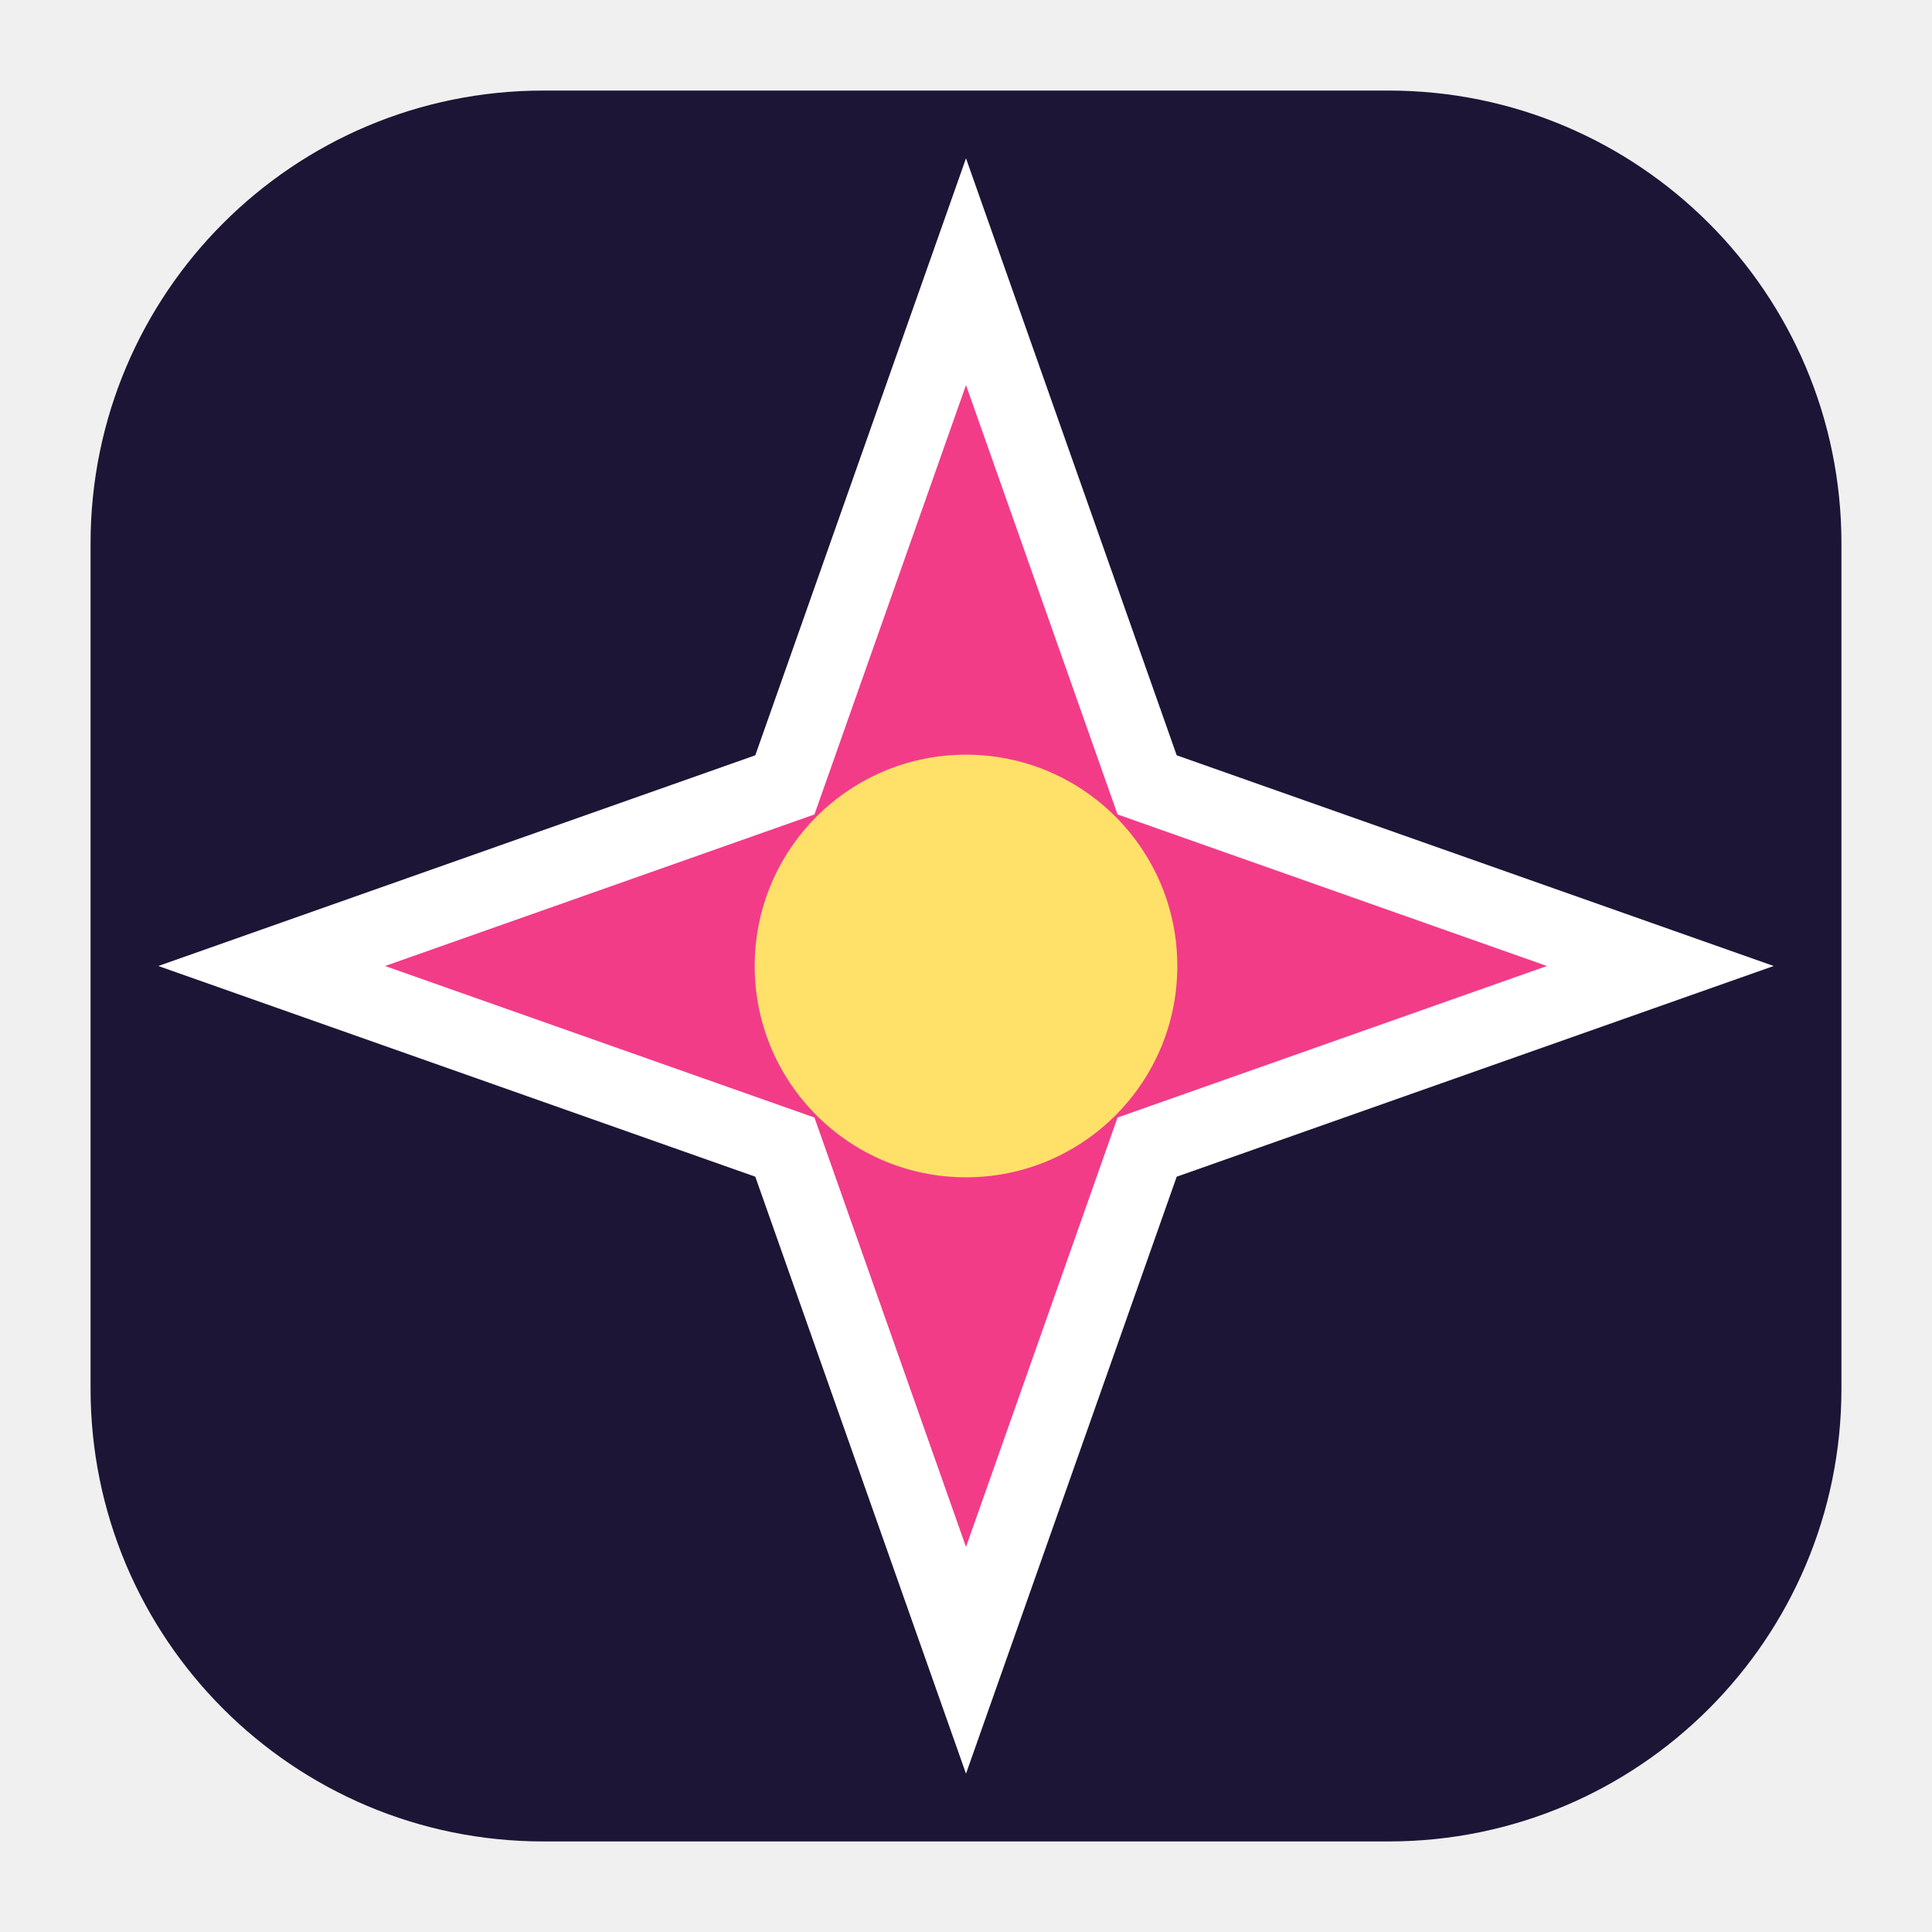
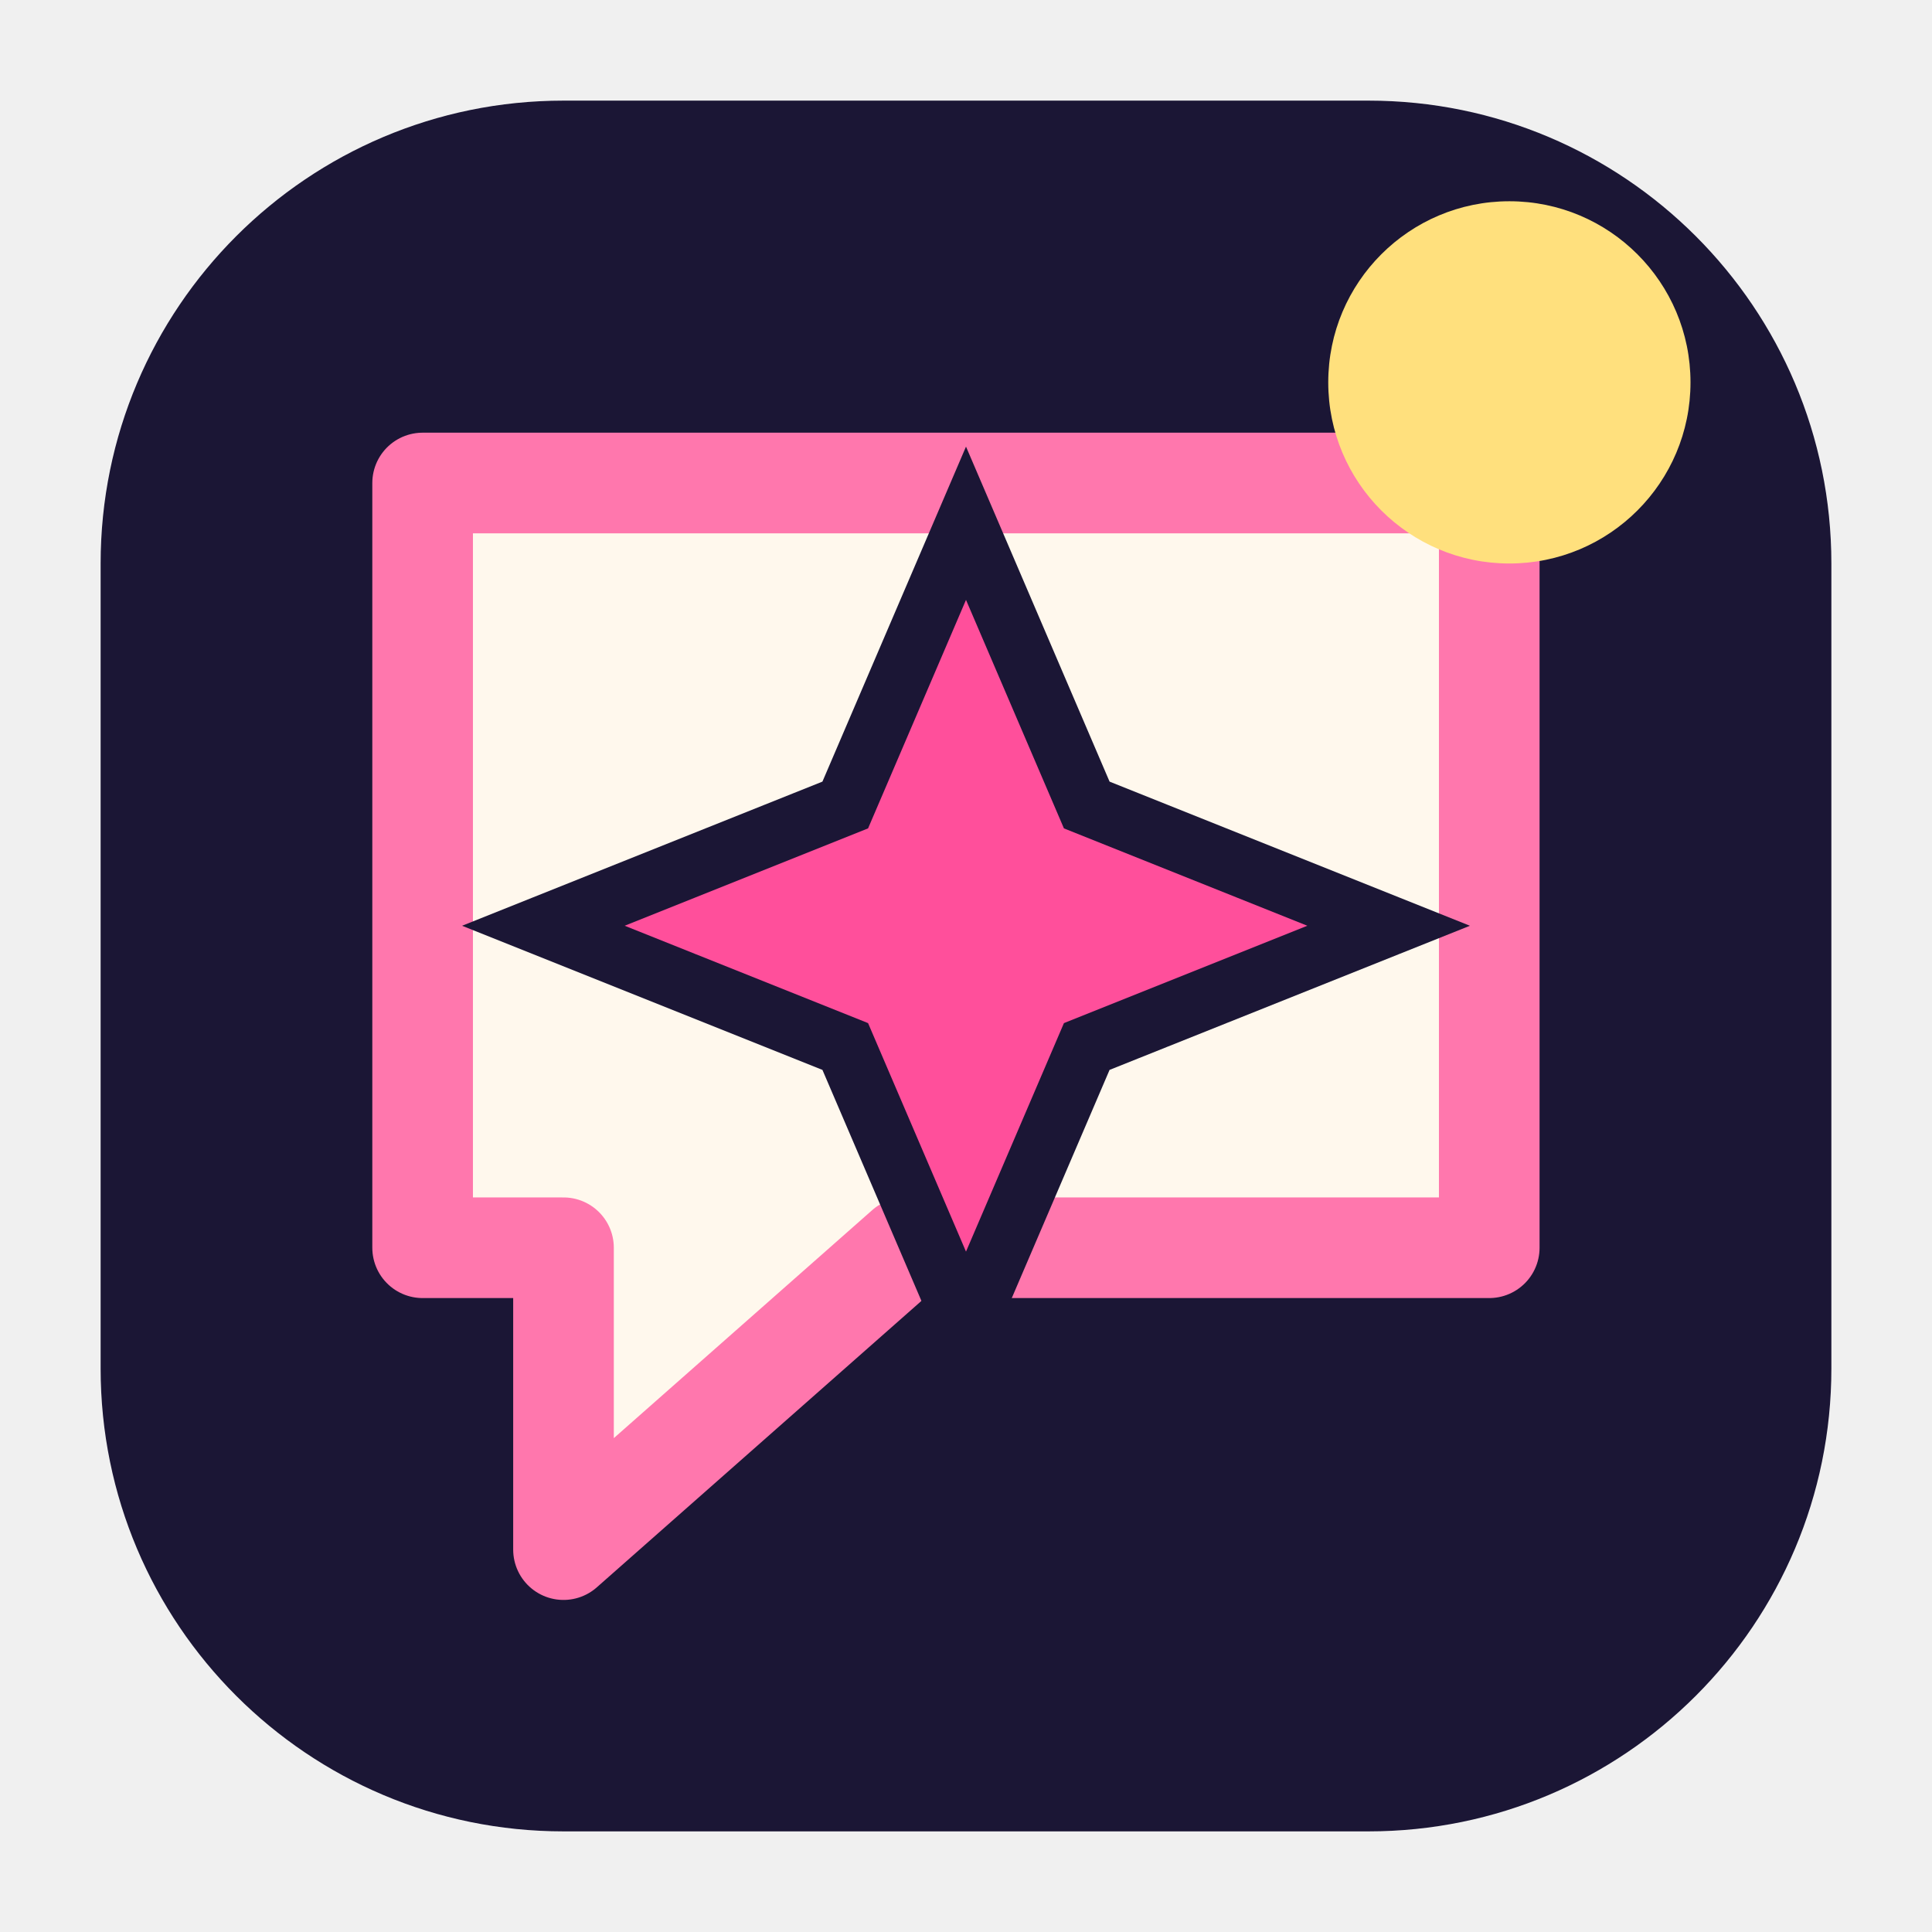
- <svg xmlns="http://www.w3.org/2000/svg" viewBox="0 0 64 64">
-   <rect x="3" y="3" width="58" height="58" rx="15" fill="#1c1536" />
-   <path d="M32 9 38 26 55 32 38 38 32 55 26 38 9 32 26 26Z" fill="#f23c88" stroke="#fff" stroke-width="2.5" />
-   <circle cx="32" cy="32" r="7" fill="#ffe16a" />
+ <svg xmlns="http://www.w3.org/2000/svg" viewBox="0 0 96 96" role="img" aria-labelledby="title">
+   <rect x="5" y="5" width="86" height="86" rx="23" fill="#1b1635" />
+   <path d="M21 24h53v38H45L28 77V62h-7Z" fill="#fff8ed" stroke="#ff77ad" stroke-width="5" stroke-linejoin="round" />
+   <path d="m48 26 6 14 15 6-15 6-6 14-6-14-15-6 15-6Z" fill="#ff4f9b" stroke="#1b1635" stroke-width="3" />
+   <circle cx="75" cy="19" r="9" fill="#ffe07d" />
</svg>
